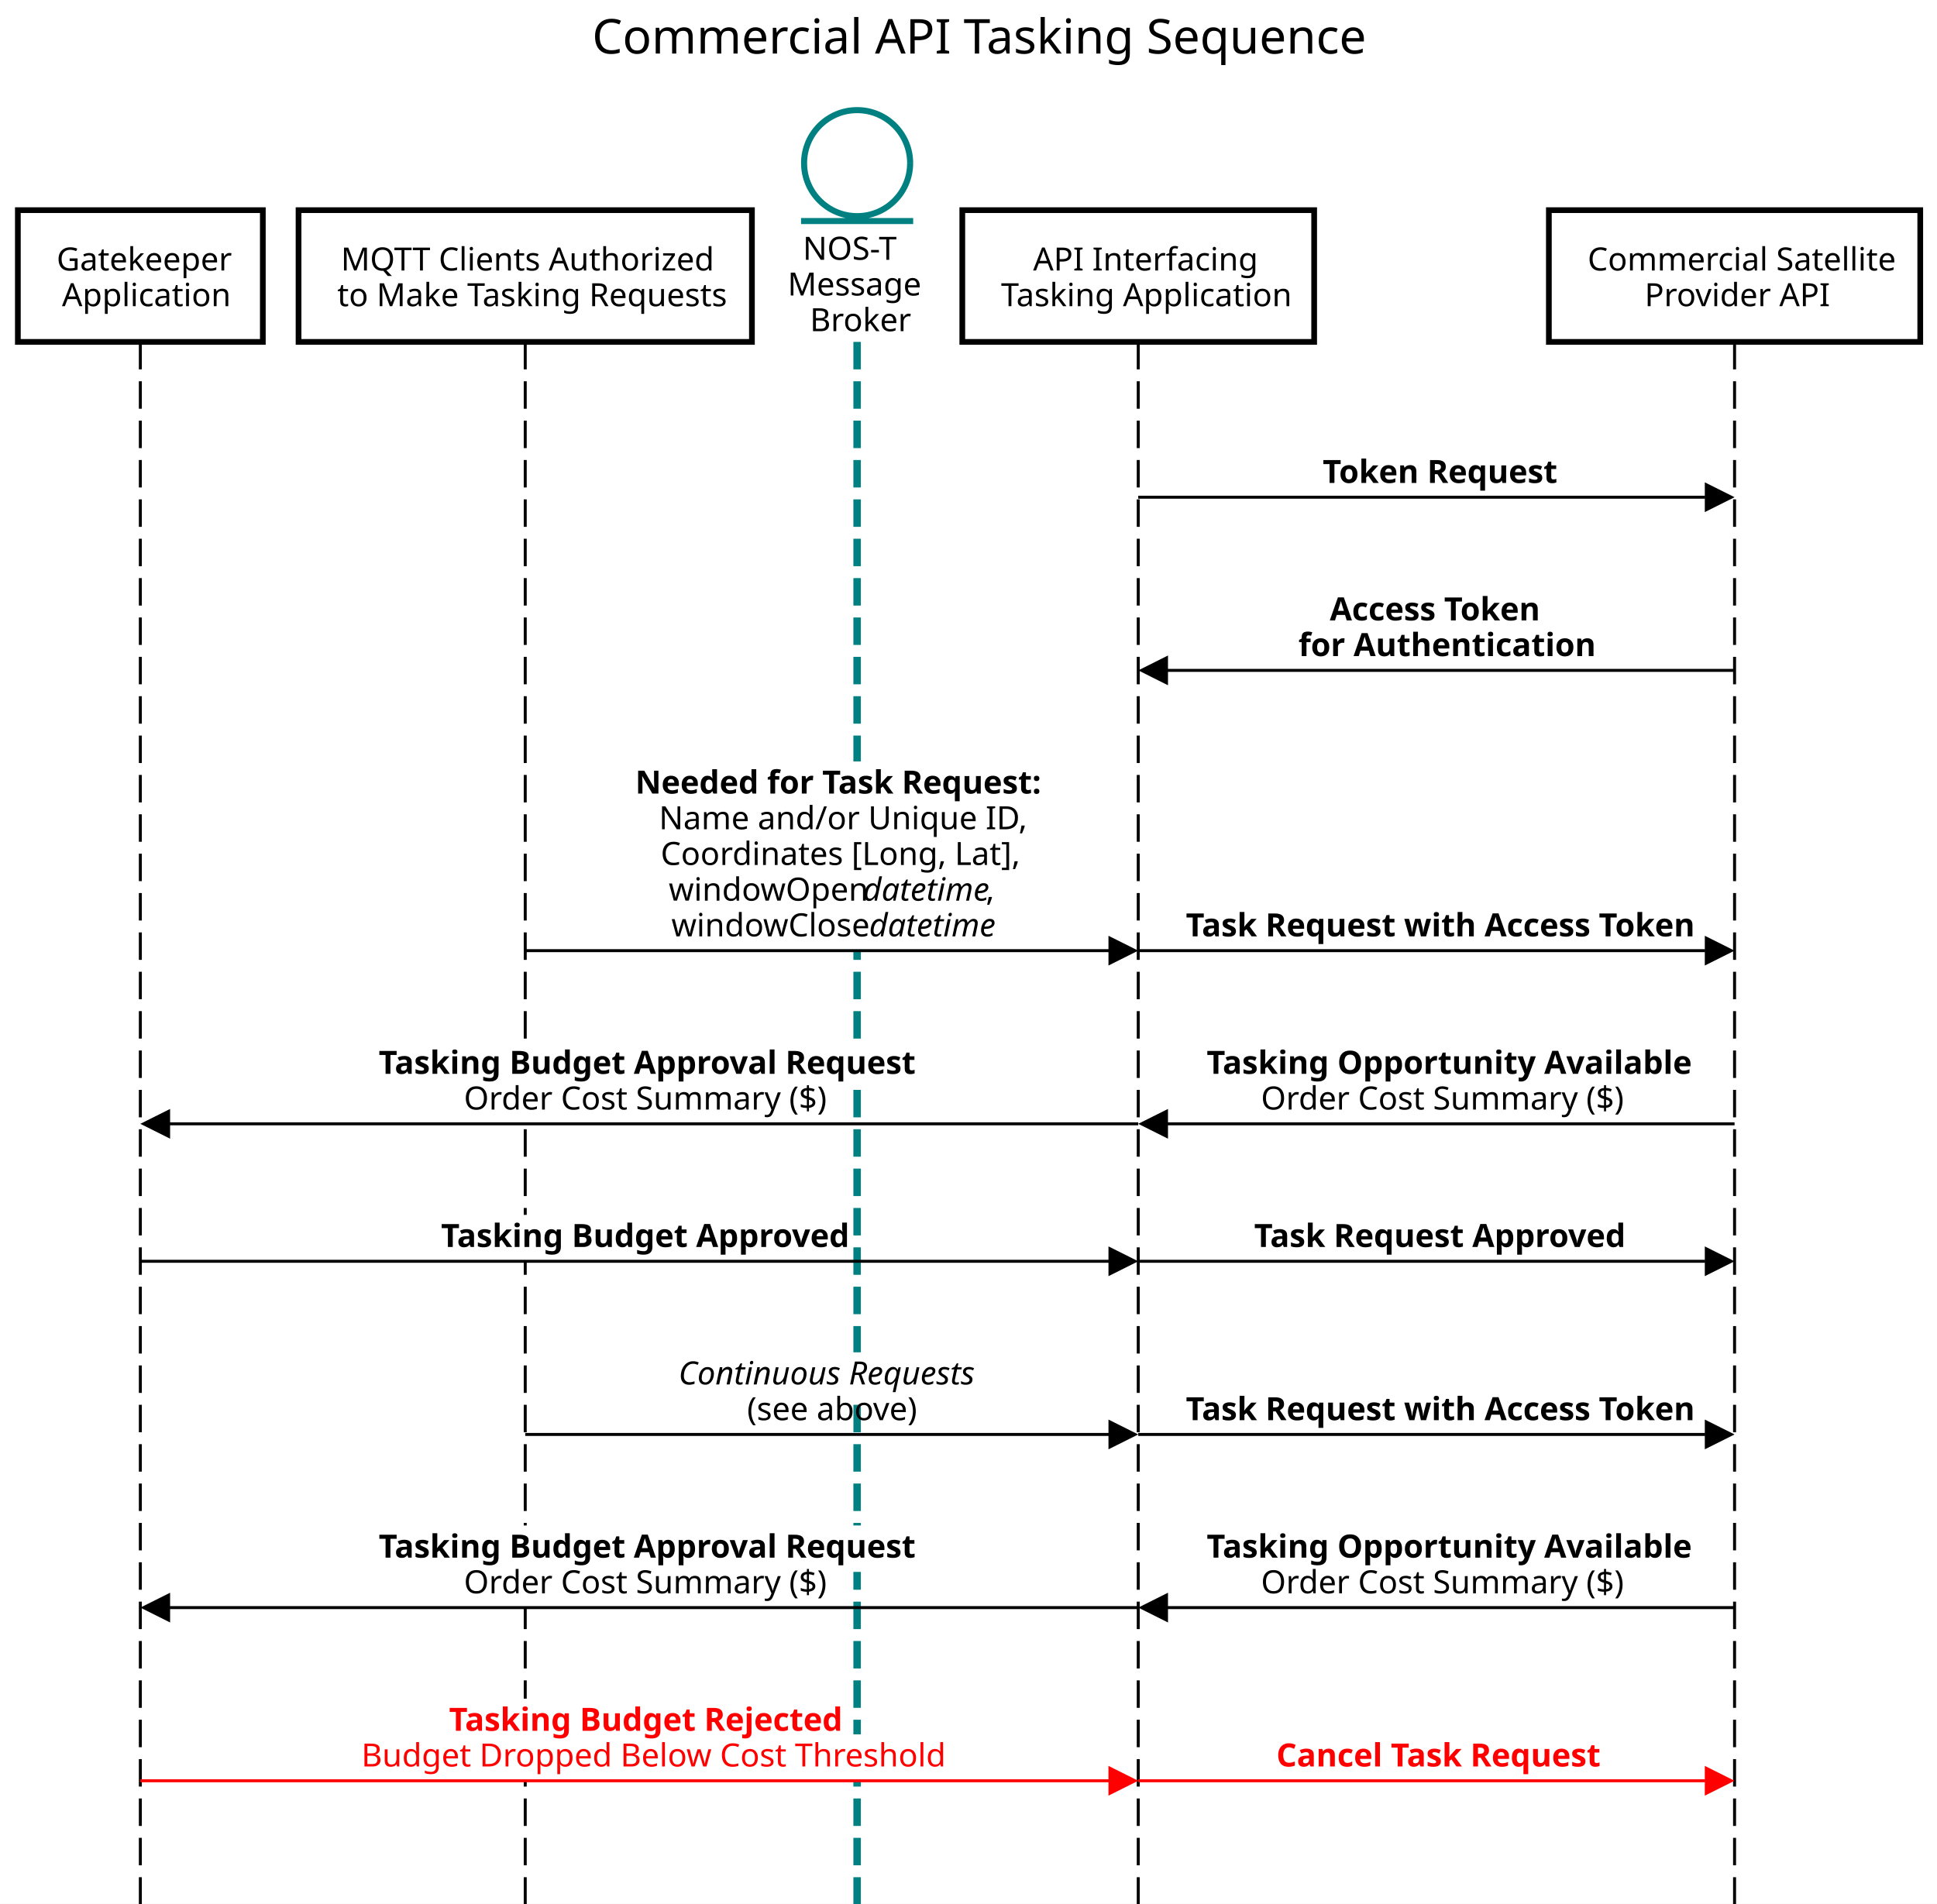
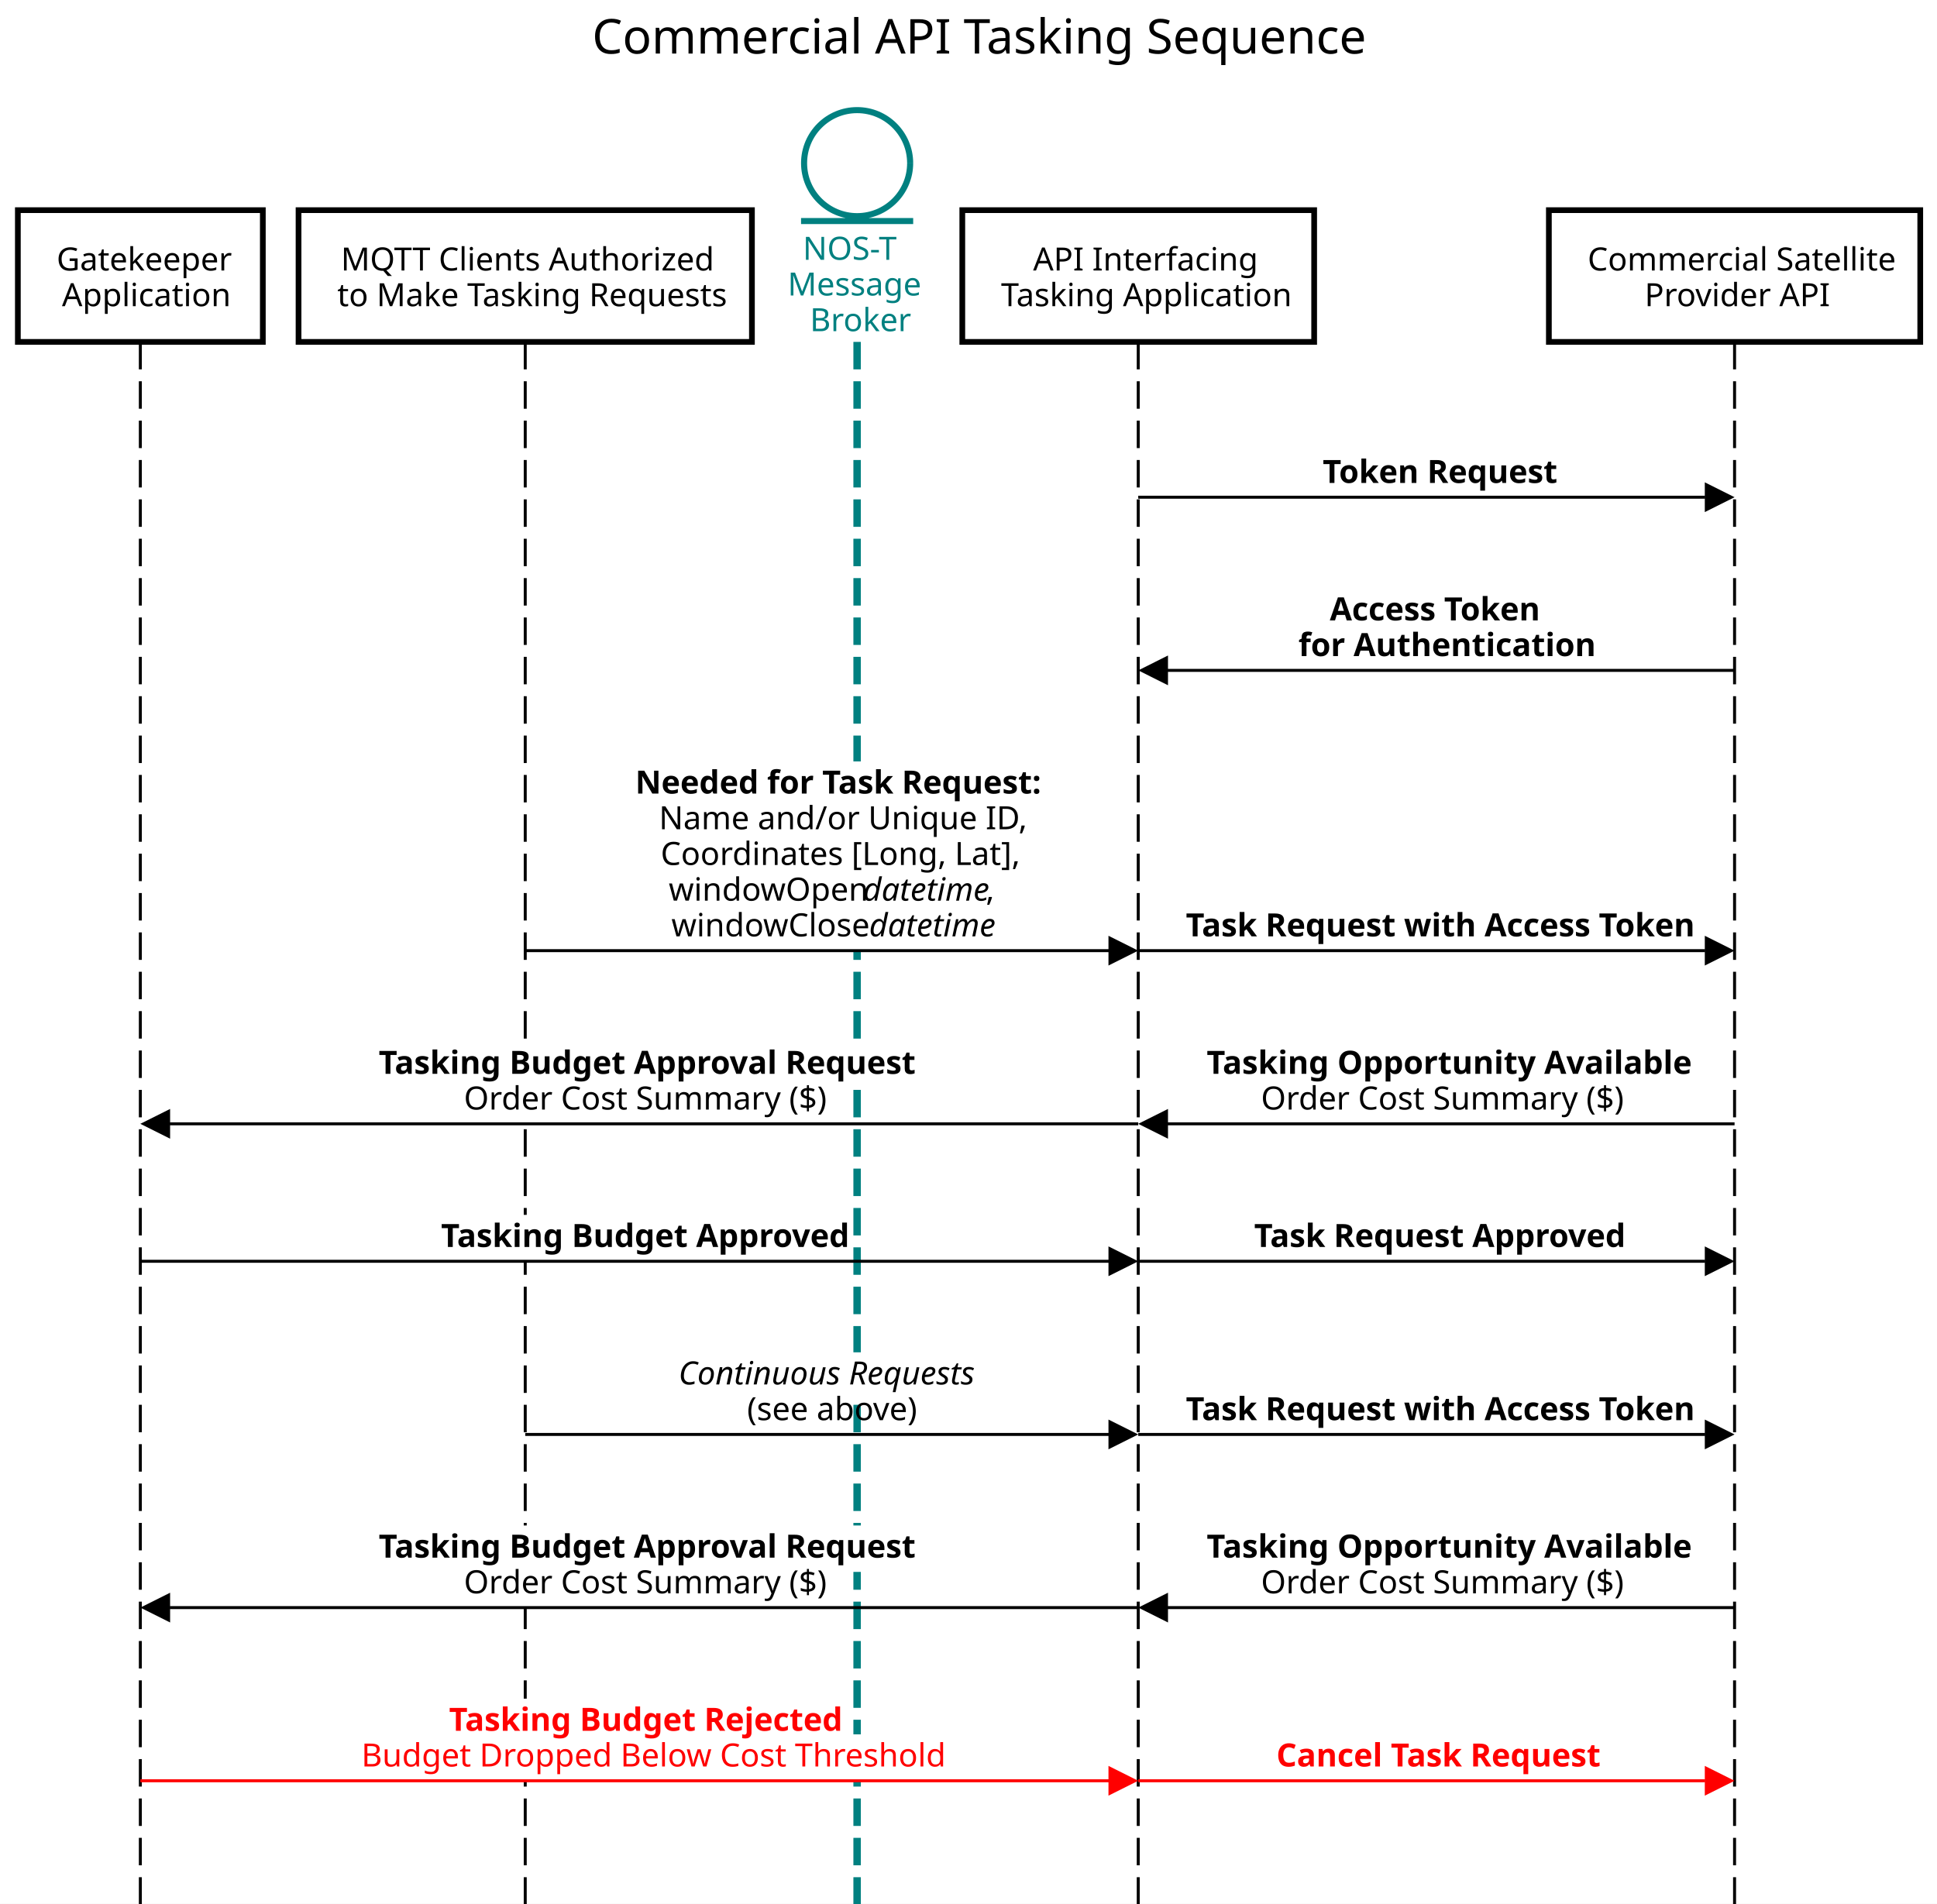
<svg xmlns="http://www.w3.org/2000/svg" version="1.1" width="886" height="871">
  <defs />
  <g>
    <g />
    <g />
    <g />
    <g />
    <g />
    <g />
    <g />
    <g />
    <g />
    <g />
    <g />
    <g />
    <g />
    <g />
    <g />
    <g />
    <g />
    <g />
    <g />
    <g />
    <g />
    <g />
    <g />
    <g />
    <g />
    <g />
    <g />
    <g />
    <g />
    <g />
    <g />
    <g />
    <g />
    <g />
    <g />
    <g />
    <g />
    <g />
    <g />
    <g>
      <rect fill="white" stroke="none" x="0" y="0" width="886" height="871" />
    </g>
    <g>
      <text fill="black" stroke="none" font-family="sans-serif" font-size="16.5pt" font-style="normal" font-weight="normal" text-decoration="normal" x="270.841" y="24.503" text-anchor="start" dominant-baseline="alphabetic" xml:space="preserve">Commercial API Tasking Sequence</text>
    </g>
    <g />
    <g>
      <path fill="none" stroke="black" paint-order="fill stroke markers" d=" M 64.195 156.426 L 64.195 871.908" stroke-miterlimit="10" stroke-width="1.361" stroke-dasharray="12.566,5.445" />
      <path fill="none" stroke="black" paint-order="fill stroke markers" d=" M 240.247 156.426 L 240.247 871.908" stroke-miterlimit="10" stroke-width="1.361" stroke-dasharray="12.566,5.445" />
      <path fill="none" stroke="teal" paint-order="fill stroke markers" d=" M 392.051 156.426 L 392.051 871.908" stroke-miterlimit="10" stroke-width="3.403" stroke-dasharray="12.566,5.445" />
      <path fill="none" stroke="black" paint-order="fill stroke markers" d=" M 520.638 156.426 L 520.638 871.908" stroke-miterlimit="10" stroke-width="1.361" stroke-dasharray="12.566,5.445" />
      <path fill="none" stroke="black" paint-order="fill stroke markers" d=" M 793.404 156.426 L 793.404 871.908" stroke-miterlimit="10" stroke-width="1.361" stroke-dasharray="12.566,5.445" />
    </g>
    <g>
      <path fill="none" stroke="none" />
      <g>
        <path fill="white" stroke="black" paint-order="fill stroke markers" d=" M 8.168 96.149 L 120.222 96.149 L 120.222 156.426 L 8.168 156.426 L 8.168 96.149 Z" stroke-miterlimit="10" stroke-width="2.614" stroke-dasharray="" />
      </g>
      <g>
        <text fill="black" stroke="none" font-family="sans-serif" font-size="11pt" font-style="normal" font-weight="normal" text-decoration="normal" x="25.891" y="123.756" text-anchor="start" dominant-baseline="alphabetic" xml:space="preserve">Gatekeeper</text>
        <text fill="black" stroke="none" font-family="sans-serif" font-size="11pt" font-style="normal" font-weight="normal" text-decoration="normal" x="28.336" y="140.091" text-anchor="start" dominant-baseline="alphabetic" xml:space="preserve">Application</text>
      </g>
      <path fill="none" stroke="none" />
      <g>
        <path fill="white" stroke="black" paint-order="fill stroke markers" d=" M 136.557 96.149 L 343.937 96.149 L 343.937 156.426 L 136.557 156.426 L 136.557 96.149 Z" stroke-miterlimit="10" stroke-width="2.614" stroke-dasharray="" />
      </g>
      <g>
        <text fill="black" stroke="none" font-family="sans-serif" font-size="11pt" font-style="normal" font-weight="normal" text-decoration="normal" x="155.927" y="123.756" text-anchor="start" dominant-baseline="alphabetic" xml:space="preserve">MQTT Clients Authorized </text>
        <text fill="black" stroke="none" font-family="sans-serif" font-size="11pt" font-style="normal" font-weight="normal" text-decoration="normal" x="154.281" y="140.091" text-anchor="start" dominant-baseline="alphabetic" xml:space="preserve">to Make Tasking Requests</text>
      </g>
      <g>
        <path fill="white" stroke="teal" paint-order="fill stroke markers" d=" M 416.309 74.652 A 24.258 24.258 0 1 1 416.309 74.628 M 366.405 101.131 L 417.698 101.131" stroke-miterlimit="10" stroke-width="2.777" stroke-dasharray="" />
      </g>
      <g>
-         <text fill="black" stroke="none" font-family="sans-serif" font-size="11pt" font-style="normal" font-weight="normal" text-decoration="normal" x="367.212" y="118.855" text-anchor="start" dominant-baseline="alphabetic" xml:space="preserve">NOS-T </text>
-         <text fill="black" stroke="none" font-family="sans-serif" font-size="11pt" font-style="normal" font-weight="normal" text-decoration="normal" x="360.272" y="135.19" text-anchor="start" dominant-baseline="alphabetic" xml:space="preserve">Message </text>
-         <text fill="black" stroke="none" font-family="sans-serif" font-size="11pt" font-style="normal" font-weight="normal" text-decoration="normal" x="370.462" y="151.525" text-anchor="start" dominant-baseline="alphabetic" xml:space="preserve">Broker</text>
+         <text fill="teal" stroke="none" font-family="sans-serif" font-size="11pt" font-style="normal" font-weight="normal" text-decoration="normal" x="367.212" y="118.855" text-anchor="start" dominant-baseline="alphabetic" xml:space="preserve">NOS-T </text>
+         <text fill="teal" stroke="none" font-family="sans-serif" font-size="11pt" font-style="normal" font-weight="normal" text-decoration="normal" x="360.272" y="135.19" text-anchor="start" dominant-baseline="alphabetic" xml:space="preserve">Message </text>
+         <text fill="teal" stroke="none" font-family="sans-serif" font-size="11pt" font-style="normal" font-weight="normal" text-decoration="normal" x="370.462" y="151.525" text-anchor="start" dominant-baseline="alphabetic" xml:space="preserve">Broker</text>
      </g>
      <path fill="none" stroke="none" />
      <g>
        <path fill="white" stroke="black" paint-order="fill stroke markers" d=" M 440.165 96.149 L 601.11 96.149 L 601.11 156.426 L 440.165 156.426 L 440.165 96.149 Z" stroke-miterlimit="10" stroke-width="2.614" stroke-dasharray="" />
      </g>
      <g>
        <text fill="black" stroke="none" font-family="sans-serif" font-size="11pt" font-style="normal" font-weight="normal" text-decoration="normal" x="472.56" y="123.756" text-anchor="start" dominant-baseline="alphabetic" xml:space="preserve">API Interfacing</text>
        <text fill="black" stroke="none" font-family="sans-serif" font-size="11pt" font-style="normal" font-weight="normal" text-decoration="normal" x="457.889" y="140.091" text-anchor="start" dominant-baseline="alphabetic" xml:space="preserve">Tasking Application</text>
      </g>
      <path fill="none" stroke="none" />
      <g>
        <path fill="white" stroke="black" paint-order="fill stroke markers" d=" M 708.468 96.149 L 878.339 96.149 L 878.339 156.426 L 708.468 156.426 L 708.468 96.149 Z" stroke-miterlimit="10" stroke-width="2.614" stroke-dasharray="" />
      </g>
      <g>
        <text fill="black" stroke="none" font-family="sans-serif" font-size="11pt" font-style="normal" font-weight="normal" text-decoration="normal" x="726.192" y="123.756" text-anchor="start" dominant-baseline="alphabetic" xml:space="preserve">Commercial Satellite</text>
        <text fill="black" stroke="none" font-family="sans-serif" font-size="11pt" font-style="normal" font-weight="normal" text-decoration="normal" x="752.258" y="140.091" text-anchor="start" dominant-baseline="alphabetic" xml:space="preserve">Provider API</text>
      </g>
    </g>
    <g>
      <g>
        <g>
          <rect fill="white" stroke="none" x="602.573" y="206.248" width="108.895" height="21.236" />
        </g>
        <text fill="black" stroke="none" font-family="sans-serif" font-size="11pt" font-style="normal" font-weight="bold" text-decoration="normal" x="605.024" y="220.95" text-anchor="start" dominant-baseline="alphabetic" xml:space="preserve">Token Request</text>
      </g>
      <g>
        <path fill="none" stroke="black" paint-order="fill stroke markers" d=" M 520.638 227.484 L 779.954 227.484" stroke-miterlimit="10" stroke-width="1.361" stroke-dasharray="" />
        <g transform="translate(793.4037,227.484) translate(-793.4037,-227.484)">
          <path fill="black" stroke="none" paint-order="stroke fill markers" d=" M 779.791 220.678 L 793.404 227.484 L 779.791 234.29 Z" />
        </g>
      </g>
      <g>
        <g>
          <rect fill="white" stroke="none" x="591.457" y="269.139" width="102.41" height="21.236" />
        </g>
        <g>
          <rect fill="white" stroke="none" x="591.457" y="285.474" width="131.128" height="21.236" />
        </g>
        <text fill="black" stroke="none" font-family="sans-serif" font-size="11pt" font-style="normal" font-weight="bold" text-decoration="normal" x="608.266" y="283.84" text-anchor="start" dominant-baseline="alphabetic" xml:space="preserve">Access Token</text>
        <text fill="black" stroke="none" font-family="sans-serif" font-size="11pt" font-style="normal" font-weight="bold" text-decoration="normal" x="593.907" y="300.176" text-anchor="start" dominant-baseline="alphabetic" xml:space="preserve">for Authentication</text>
      </g>
      <g>
        <path fill="none" stroke="black" paint-order="fill stroke markers" d=" M 793.404 306.71 L 534.087 306.71" stroke-miterlimit="10" stroke-width="1.361" stroke-dasharray="" />
        <g transform="translate(520.6377,306.7098) translate(-520.6377,-306.7098)">
          <path fill="black" stroke="none" paint-order="stroke fill markers" d=" M 534.25 299.903 L 520.638 306.71 L 534.25 313.516 Z" />
        </g>
      </g>
      <g>
        <g>
          <rect fill="white" stroke="none" x="288.11" y="348.365" width="184.664" height="21.236" />
        </g>
        <g>
          <rect fill="white" stroke="none" x="288.11" y="364.7" width="162.982" height="21.236" />
        </g>
        <g>
          <rect fill="white" stroke="none" x="288.11" y="381.035" width="161.379" height="21.236" />
        </g>
        <g>
          <rect fill="white" stroke="none" x="288.11" y="397.37" width="154.027" height="21.236" />
        </g>
        <g>
          <rect fill="white" stroke="none" x="288.11" y="413.705" width="151.572" height="21.236" />
        </g>
        <text fill="black" stroke="none" font-family="sans-serif" font-size="11pt" font-style="normal" font-weight="bold" text-decoration="normal" x="290.561" y="363.066" text-anchor="start" dominant-baseline="alphabetic" xml:space="preserve">Needed for Task Request:</text>
        <text fill="black" stroke="none" font-family="sans-serif" font-size="11pt" font-style="normal" font-weight="normal" text-decoration="normal" x="301.402" y="379.401" text-anchor="start" dominant-baseline="alphabetic" xml:space="preserve">Name and/or Unique ID,</text>
        <text fill="black" stroke="none" font-family="sans-serif" font-size="11pt" font-style="normal" font-weight="normal" text-decoration="normal" x="302.203" y="395.737" text-anchor="start" dominant-baseline="alphabetic" xml:space="preserve">Coordinates [Long, Lat],</text>
        <text fill="black" stroke="none" font-family="sans-serif" font-size="11pt" font-style="normal" font-weight="normal" text-decoration="normal" x="305.879" y="412.072" text-anchor="start" dominant-baseline="alphabetic" xml:space="preserve">windowOpen </text>
        <text fill="black" stroke="none" font-family="sans-serif" font-size="11pt" font-style="italic" font-weight="normal" text-decoration="normal" x="394.705" y="412.072" text-anchor="start" dominant-baseline="alphabetic" xml:space="preserve">datetime</text>
        <text fill="black" stroke="none" font-family="sans-serif" font-size="11pt" font-style="normal" font-weight="normal" text-decoration="normal" x="450.933" y="412.072" text-anchor="start" dominant-baseline="alphabetic" xml:space="preserve">,</text>
        <text fill="black" stroke="none" font-family="sans-serif" font-size="11pt" font-style="normal" font-weight="normal" text-decoration="normal" x="307.107" y="428.407" text-anchor="start" dominant-baseline="alphabetic" xml:space="preserve">windowClose </text>
        <text fill="black" stroke="none" font-family="sans-serif" font-size="11pt" font-style="italic" font-weight="normal" text-decoration="normal" x="397.551" y="428.407" text-anchor="start" dominant-baseline="alphabetic" xml:space="preserve">datetime</text>
      </g>
      <g>
        <path fill="none" stroke="black" paint-order="fill stroke markers" d=" M 240.247 434.941 L 507.188 434.941" stroke-miterlimit="10" stroke-width="1.361" stroke-dasharray="" />
        <g transform="translate(520.6377,434.9411) translate(-520.6377,-434.9411)">
          <path fill="black" stroke="none" paint-order="stroke fill markers" d=" M 507.025 428.135 L 520.638 434.941 L 507.025 441.747 Z" />
        </g>
      </g>
      <g>
        <g>
          <rect fill="white" stroke="none" x="539.968" y="413.705" width="234.106" height="21.236" />
        </g>
        <text fill="black" stroke="none" font-family="sans-serif" font-size="11pt" font-style="normal" font-weight="bold" text-decoration="normal" x="542.418" y="428.407" text-anchor="start" dominant-baseline="alphabetic" xml:space="preserve">Task Request with Access Token</text>
      </g>
      <g>
        <path fill="none" stroke="black" paint-order="fill stroke markers" d=" M 520.638 434.941 L 779.954 434.941" stroke-miterlimit="10" stroke-width="1.361" stroke-dasharray="" />
        <g transform="translate(793.4037,434.9411) translate(-793.4037,-434.9411)">
          <path fill="black" stroke="none" paint-order="stroke fill markers" d=" M 779.791 428.135 L 793.404 434.941 L 779.791 441.747 Z" />
        </g>
      </g>
      <g>
        <g>
          <rect fill="white" stroke="none" x="549.492" y="476.596" width="215.058" height="21.236" />
        </g>
        <g>
          <rect fill="white" stroke="none" x="549.492" y="492.931" width="165.373" height="21.236" />
        </g>
        <text fill="black" stroke="none" font-family="sans-serif" font-size="11pt" font-style="normal" font-weight="bold" text-decoration="normal" x="551.942" y="491.298" text-anchor="start" dominant-baseline="alphabetic" xml:space="preserve">Tasking Opportunity Available</text>
        <text fill="black" stroke="none" font-family="sans-serif" font-size="11pt" font-style="normal" font-weight="normal" text-decoration="normal" x="576.784" y="507.633" text-anchor="start" dominant-baseline="alphabetic" xml:space="preserve">Order Cost Summary ($)</text>
      </g>
      <g>
        <path fill="none" stroke="black" paint-order="fill stroke markers" d=" M 793.404 514.167 L 534.087 514.167" stroke-miterlimit="10" stroke-width="1.361" stroke-dasharray="" />
        <g transform="translate(520.6377,514.1669) translate(-520.6377,-514.1669)">
          <path fill="black" stroke="none" paint-order="stroke fill markers" d=" M 534.25 507.361 L 520.638 514.167 L 534.25 520.973 Z" />
        </g>
      </g>
      <g>
        <g>
          <rect fill="white" stroke="none" x="170.771" y="476.596" width="243.29" height="21.236" />
        </g>
        <g>
          <rect fill="white" stroke="none" x="170.771" y="492.931" width="165.373" height="21.236" />
        </g>
        <text fill="black" stroke="none" font-family="sans-serif" font-size="11pt" font-style="normal" font-weight="bold" text-decoration="normal" x="173.222" y="491.298" text-anchor="start" dominant-baseline="alphabetic" xml:space="preserve">Tasking Budget Approval Request</text>
        <text fill="black" stroke="none" font-family="sans-serif" font-size="11pt" font-style="normal" font-weight="normal" text-decoration="normal" x="212.18" y="507.633" text-anchor="start" dominant-baseline="alphabetic" xml:space="preserve">Order Cost Summary ($)</text>
      </g>
      <g>
        <path fill="none" stroke="black" paint-order="fill stroke markers" d=" M 520.638 514.167 L 77.644 514.167" stroke-miterlimit="10" stroke-width="1.361" stroke-dasharray="" />
        <g transform="translate(64.19479,514.1669) translate(-64.19479,-514.1669)">
          <path fill="black" stroke="none" paint-order="stroke fill markers" d=" M 77.807 507.361 L 64.195 514.167 L 77.807 520.973 Z" />
        </g>
      </g>
      <g>
        <g>
          <rect fill="white" stroke="none" x="199.286" y="555.822" width="186.261" height="21.236" />
        </g>
        <text fill="black" stroke="none" font-family="sans-serif" font-size="11pt" font-style="normal" font-weight="bold" text-decoration="normal" x="201.736" y="570.523" text-anchor="start" dominant-baseline="alphabetic" xml:space="preserve">Tasking Budget Approved</text>
      </g>
      <g>
        <path fill="none" stroke="black" paint-order="fill stroke markers" d=" M 64.195 577.057 L 507.188 577.057" stroke-miterlimit="10" stroke-width="1.361" stroke-dasharray="" />
        <g transform="translate(520.6377,577.0574) translate(-520.6377,-577.0574)">
          <path fill="black" stroke="none" paint-order="stroke fill markers" d=" M 507.025 570.251 L 520.638 577.057 L 507.025 583.864 Z" />
        </g>
      </g>
      <g>
        <g>
          <rect fill="white" stroke="none" x="571.206" y="555.822" width="171.629" height="21.236" />
        </g>
        <text fill="black" stroke="none" font-family="sans-serif" font-size="11pt" font-style="normal" font-weight="bold" text-decoration="normal" x="573.656" y="570.523" text-anchor="start" dominant-baseline="alphabetic" xml:space="preserve">Task Request Approved</text>
      </g>
      <g>
        <path fill="none" stroke="black" paint-order="fill stroke markers" d=" M 520.638 577.057 L 779.954 577.057" stroke-miterlimit="10" stroke-width="1.361" stroke-dasharray="" />
        <g transform="translate(793.4037,577.0574) translate(-793.4037,-577.0574)">
          <path fill="black" stroke="none" paint-order="stroke fill markers" d=" M 779.791 570.251 L 793.404 577.057 L 779.791 583.864 Z" />
        </g>
      </g>
      <g>
        <g>
          <rect fill="white" stroke="none" x="307.906" y="618.712" width="145.072" height="21.236" />
        </g>
        <g>
          <rect fill="white" stroke="none" x="307.906" y="635.047" width="82.316" height="21.236" />
        </g>
        <text fill="black" stroke="none" font-family="sans-serif" font-size="11pt" font-style="italic" font-weight="normal" text-decoration="normal" x="310.357" y="633.414" text-anchor="start" dominant-baseline="alphabetic" xml:space="preserve">Continuous Requests</text>
        <text fill="black" stroke="none" font-family="sans-serif" font-size="11pt" font-style="normal" font-weight="normal" text-decoration="normal" x="341.735" y="649.749" text-anchor="start" dominant-baseline="alphabetic" xml:space="preserve">(see above)</text>
      </g>
      <g>
        <path fill="none" stroke="black" paint-order="fill stroke markers" d=" M 240.247 656.283 L 507.188 656.283" stroke-miterlimit="10" stroke-width="1.361" stroke-dasharray="" />
        <g transform="translate(520.6377,656.2831) translate(-520.6377,-656.2831)">
          <path fill="black" stroke="none" paint-order="stroke fill markers" d=" M 507.025 649.477 L 520.638 656.283 L 507.025 663.089 Z" />
        </g>
      </g>
      <g>
        <g>
          <rect fill="white" stroke="none" x="539.968" y="635.047" width="234.106" height="21.236" />
        </g>
        <text fill="black" stroke="none" font-family="sans-serif" font-size="11pt" font-style="normal" font-weight="bold" text-decoration="normal" x="542.418" y="649.749" text-anchor="start" dominant-baseline="alphabetic" xml:space="preserve">Task Request with Access Token</text>
      </g>
      <g>
        <path fill="none" stroke="black" paint-order="fill stroke markers" d=" M 520.638 656.283 L 779.954 656.283" stroke-miterlimit="10" stroke-width="1.361" stroke-dasharray="" />
        <g transform="translate(793.4037,656.2831) translate(-793.4037,-656.2831)">
          <path fill="black" stroke="none" paint-order="stroke fill markers" d=" M 779.791 649.477 L 793.404 656.283 L 779.791 663.089 Z" />
        </g>
      </g>
      <g>
        <g>
          <rect fill="white" stroke="none" x="549.492" y="697.938" width="215.058" height="21.236" />
        </g>
        <g>
          <rect fill="white" stroke="none" x="549.492" y="714.273" width="165.373" height="21.236" />
        </g>
        <text fill="black" stroke="none" font-family="sans-serif" font-size="11pt" font-style="normal" font-weight="bold" text-decoration="normal" x="551.942" y="712.64" text-anchor="start" dominant-baseline="alphabetic" xml:space="preserve">Tasking Opportunity Available</text>
        <text fill="black" stroke="none" font-family="sans-serif" font-size="11pt" font-style="normal" font-weight="normal" text-decoration="normal" x="576.784" y="728.975" text-anchor="start" dominant-baseline="alphabetic" xml:space="preserve">Order Cost Summary ($)</text>
      </g>
      <g>
        <path fill="none" stroke="black" paint-order="fill stroke markers" d=" M 793.404 735.509 L 534.087 735.509" stroke-miterlimit="10" stroke-width="1.361" stroke-dasharray="" />
        <g transform="translate(520.6377,735.5089) translate(-520.6377,-735.5089)">
          <path fill="black" stroke="none" paint-order="stroke fill markers" d=" M 534.25 728.703 L 520.638 735.509 L 534.25 742.315 Z" />
        </g>
      </g>
      <g>
        <g>
          <rect fill="white" stroke="none" x="170.771" y="697.938" width="243.29" height="21.236" />
        </g>
        <g>
          <rect fill="white" stroke="none" x="170.771" y="714.273" width="165.373" height="21.236" />
        </g>
        <text fill="black" stroke="none" font-family="sans-serif" font-size="11pt" font-style="normal" font-weight="bold" text-decoration="normal" x="173.222" y="712.64" text-anchor="start" dominant-baseline="alphabetic" xml:space="preserve">Tasking Budget Approval Request</text>
        <text fill="black" stroke="none" font-family="sans-serif" font-size="11pt" font-style="normal" font-weight="normal" text-decoration="normal" x="212.18" y="728.975" text-anchor="start" dominant-baseline="alphabetic" xml:space="preserve">Order Cost Summary ($)</text>
      </g>
      <g>
        <path fill="none" stroke="black" paint-order="fill stroke markers" d=" M 520.638 735.509 L 77.644 735.509" stroke-miterlimit="10" stroke-width="1.361" stroke-dasharray="" />
        <g transform="translate(64.19479,735.5089) translate(-64.19479,-735.5089)">
          <path fill="black" stroke="none" paint-order="stroke fill markers" d=" M 77.807 728.703 L 64.195 735.509 L 77.807 742.315 Z" />
        </g>
      </g>
      <g>
        <g>
          <rect fill="white" stroke="none" x="162.84" y="777.164" width="178.952" height="21.236" />
        </g>
        <g>
          <rect fill="white" stroke="none" x="162.84" y="793.499" width="259.152" height="21.236" />
        </g>
        <text fill="red" stroke="none" font-family="sans-serif" font-size="11pt" font-style="normal" font-weight="bold" text-decoration="normal" x="205.39" y="791.865" text-anchor="start" dominant-baseline="alphabetic" xml:space="preserve">Tasking Budget Rejected</text>
        <text fill="red" stroke="none" font-family="sans-serif" font-size="11pt" font-style="normal" font-weight="normal" text-decoration="normal" x="165.29" y="808.201" text-anchor="start" dominant-baseline="alphabetic" xml:space="preserve">Budget Dropped Below Cost Threshold</text>
      </g>
      <g>
        <path fill="none" stroke="red" paint-order="fill stroke markers" d=" M 64.195 814.735 L 507.188 814.735" stroke-miterlimit="10" stroke-width="1.361" stroke-dasharray="" />
        <g transform="translate(520.6377,814.7346) translate(-520.6377,-814.7346)">
          <path fill="red" stroke="none" paint-order="stroke fill markers" d=" M 507.025 807.928 L 520.638 814.735 L 507.025 821.541 Z" />
        </g>
      </g>
      <g>
        <g>
          <rect fill="white" stroke="none" x="581.378" y="793.499" width="151.286" height="21.236" />
        </g>
        <text fill="red" stroke="none" font-family="sans-serif" font-size="11pt" font-style="normal" font-weight="bold" text-decoration="normal" x="583.828" y="808.201" text-anchor="start" dominant-baseline="alphabetic" xml:space="preserve">Cancel Task Request</text>
      </g>
      <g>
        <path fill="none" stroke="red" paint-order="fill stroke markers" d=" M 520.638 814.735 L 779.954 814.735" stroke-miterlimit="10" stroke-width="1.361" stroke-dasharray="" />
        <g transform="translate(793.4037,814.7346) translate(-793.4037,-814.7346)">
          <path fill="red" stroke="none" paint-order="stroke fill markers" d=" M 779.791 807.928 L 793.404 814.735 L 779.791 821.541 Z" />
        </g>
      </g>
    </g>
  </g>
</svg>
